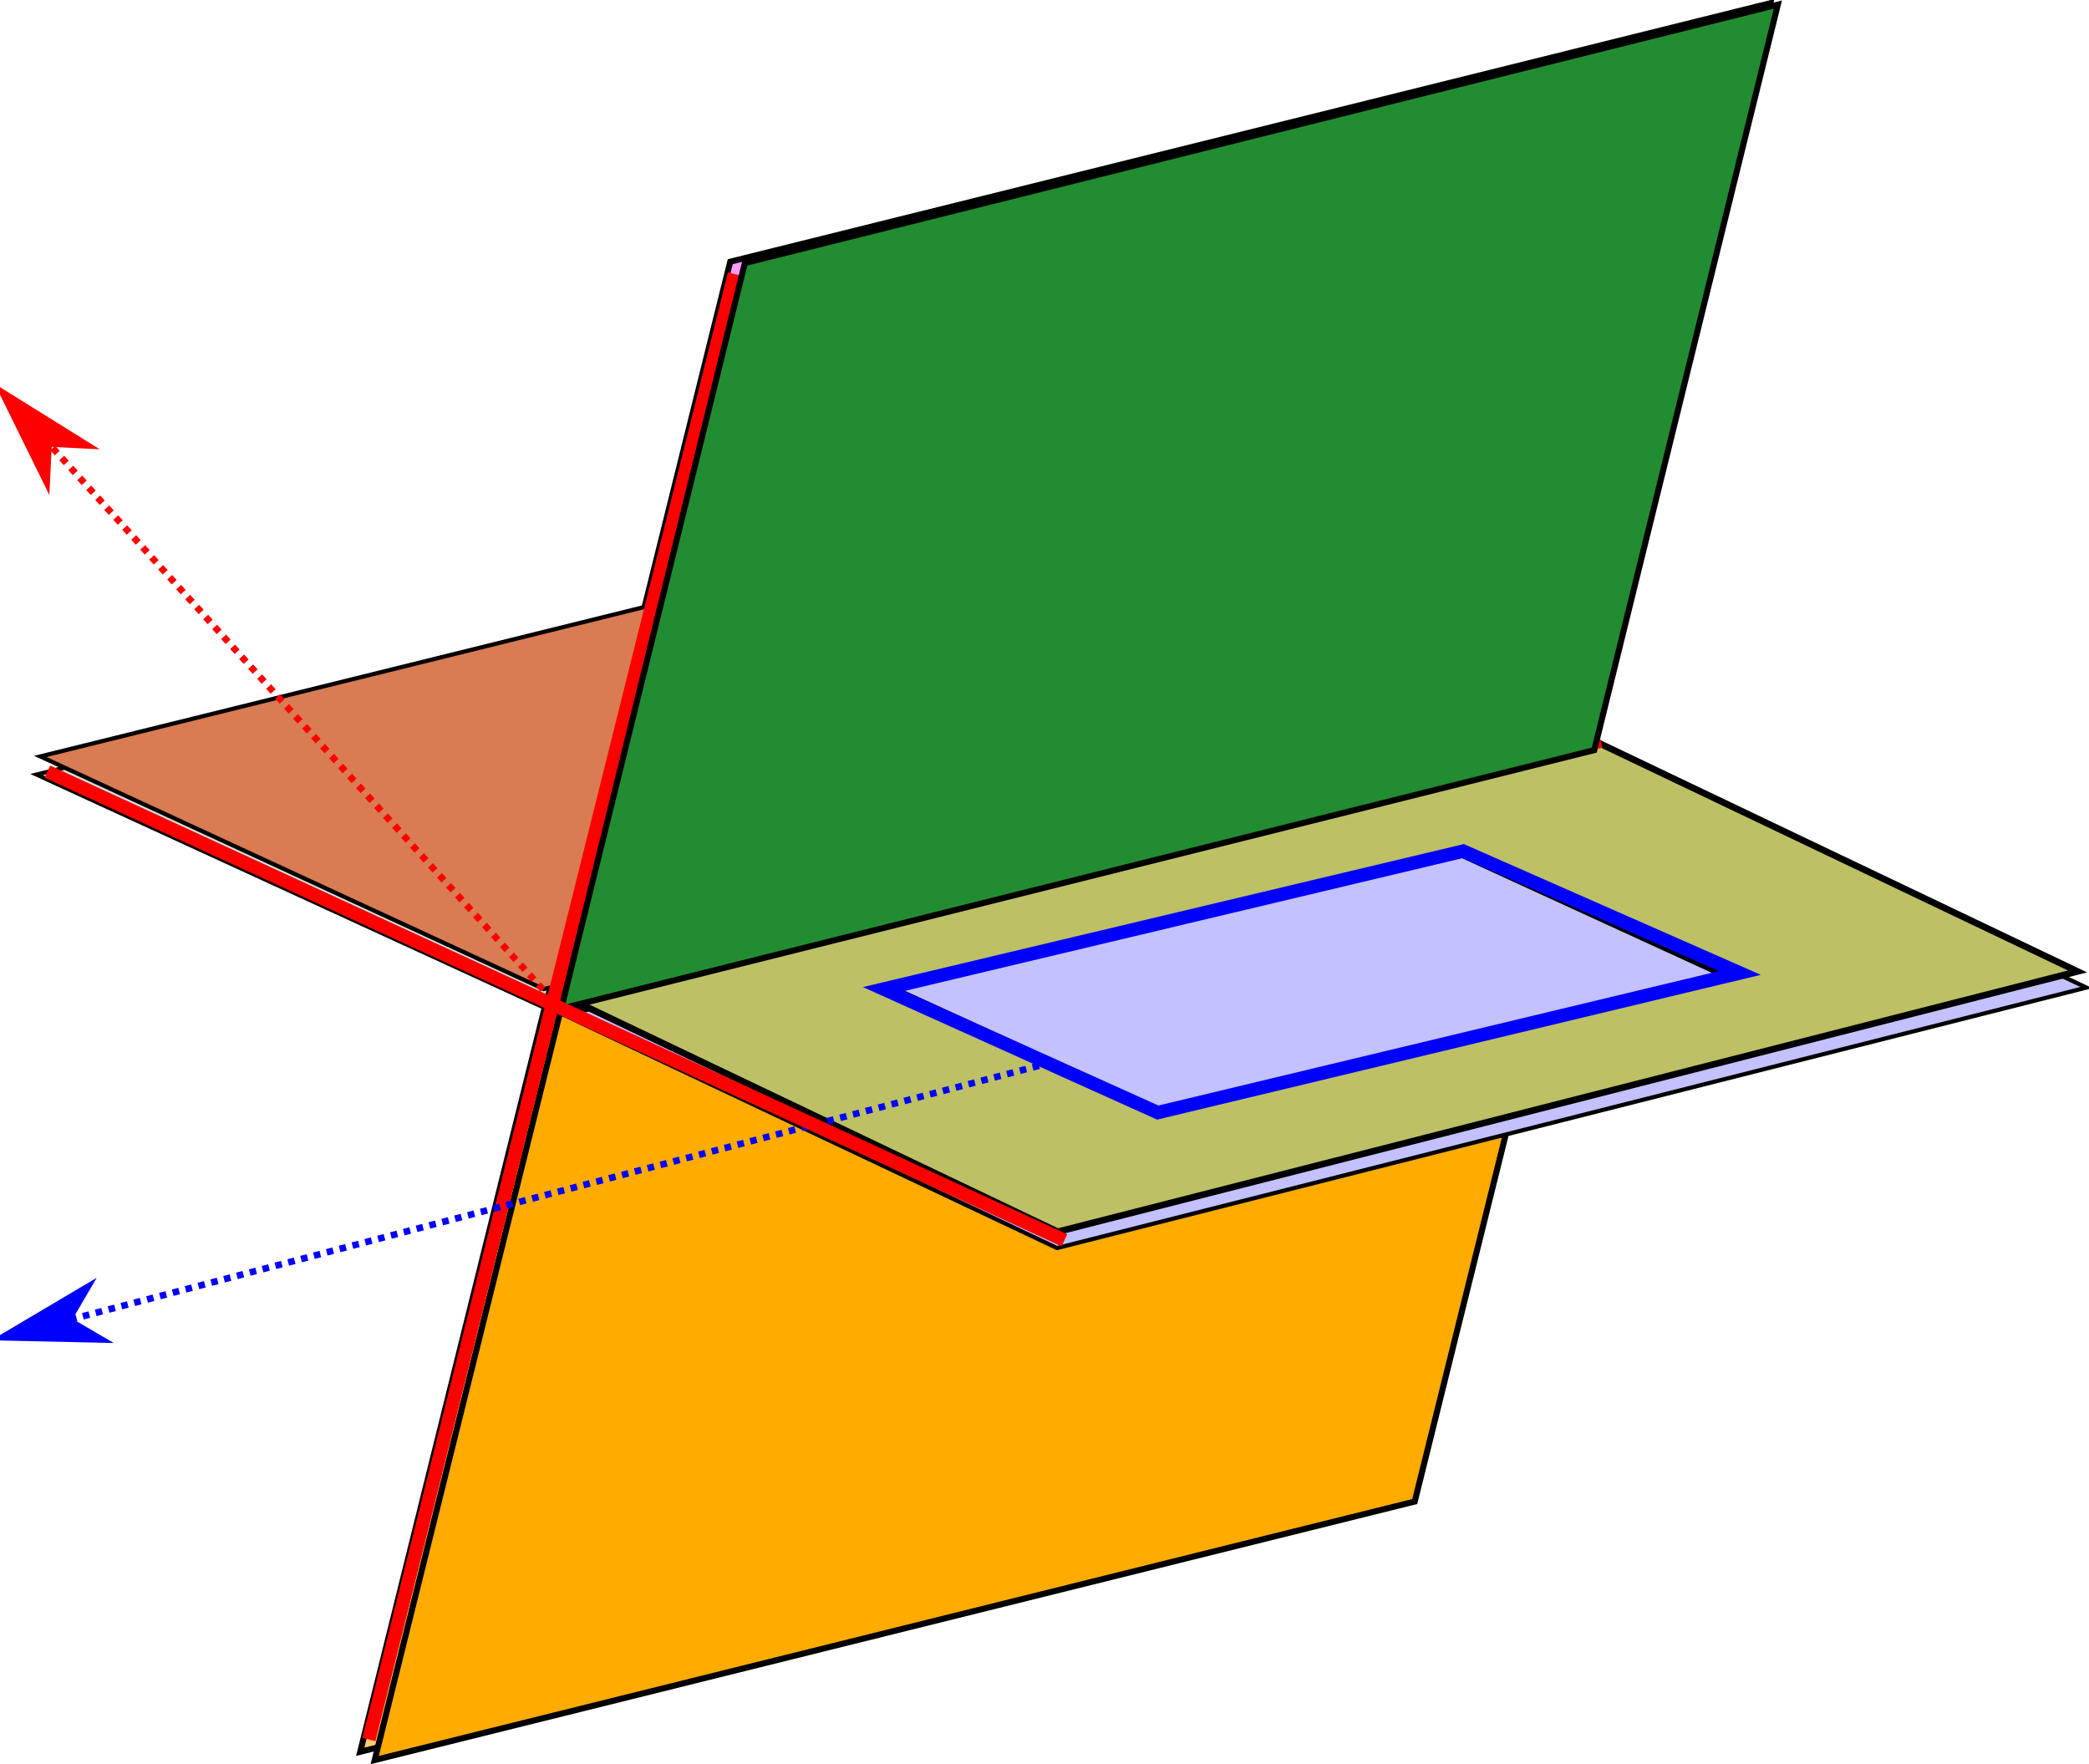
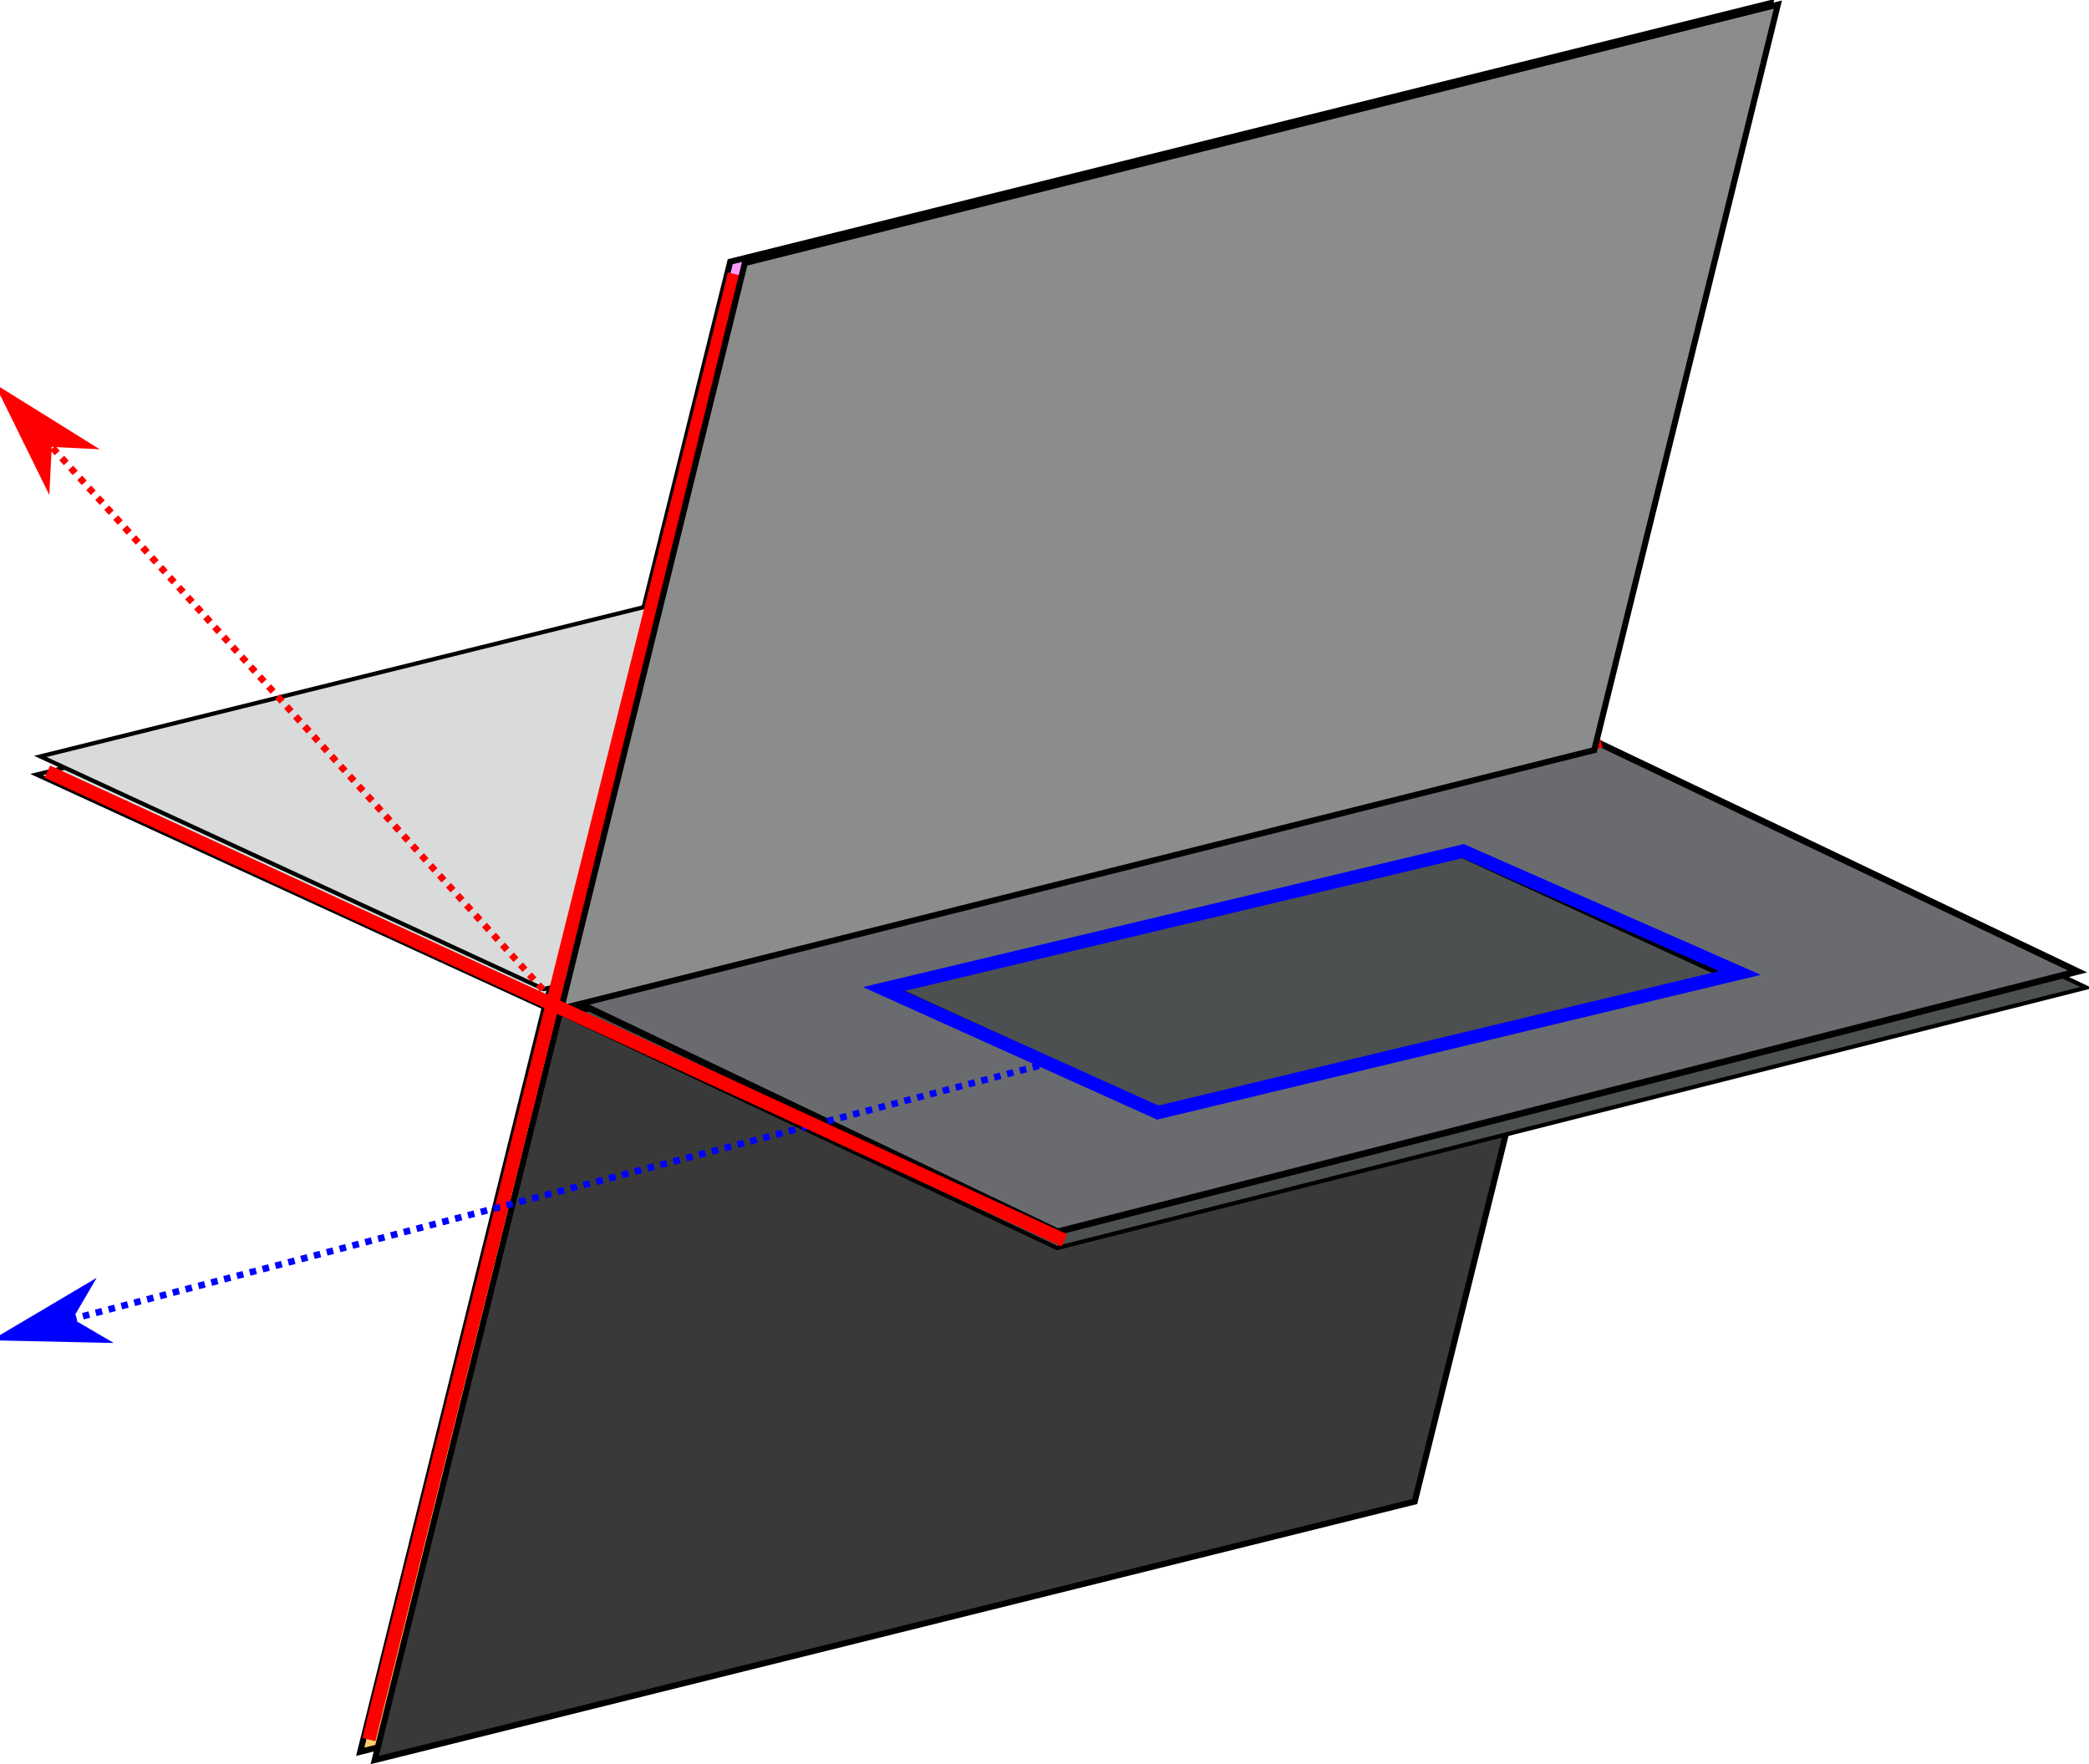
<svg xmlns="http://www.w3.org/2000/svg" width="311.746" height="263.129" id="svg2" version="1.1">
  <defs id="defs4">
    <marker orient="auto" refY="0" refX="0" id="Arrow1Lend" style="overflow:visible">
      <path id="path4435" d="M 0,0 5,-5 -12.5,0 5,5 0,0 z" style="fill-rule:evenodd;stroke:#000000;stroke-width:1pt;marker-start:none" transform="matrix(-0.8,0,0,-0.8,-10,0)" />
    </marker>
    <marker orient="auto" refY="0" refX="0" id="Arrow1LendM" style="overflow:visible">
      <path id="path5814" d="M 0,0 5,-5 -12.5,0 5,5 0,0 z" style="fill:#ff0000;fill-rule:evenodd;stroke:#ff0000;stroke-width:1pt;marker-start:none" transform="matrix(-0.8,0,0,-0.8,-10,0)" />
    </marker>
    <marker orient="auto" refY="0" refX="0" id="Arrow1LendF" style="overflow:visible">
      <path id="path5862" d="M 0,0 5,-5 -12.5,0 5,5 0,0 z" style="fill:#0000ff;fill-rule:evenodd;stroke:#0000ff;stroke-width:1pt;marker-start:none" transform="matrix(-0.8,0,0,-0.8,-10,0)" />
    </marker>
  </defs>
  <g id="layer1" transform="translate(-392.1387,-25.9276)">
    <rect style="fill:#b1d2cd;fill-opacity:0.579;stroke:#000000;stroke-opacity:1" id="rect2987-9-49" width="162.869" height="83.204" x="59.951" y="373.437" ry="31.806" rx="0" transform="matrix(0.9711056,-0.2386501,0.9087879,0.4172584,0,0)" />
    <rect style="fill:#ff4fff;fill-opacity:0.58;stroke:#000000;stroke-width:1.02;stroke-opacity:1" id="rect2987-9-49-8-1" width="159.928" height="114.624" x="-727.892" y="208.099" ry="43.817" rx="0" transform="matrix(-0.9704723,0.2412127,-0.2406527,0.9706113,0,0)" />
    <rect style="fill:#ffab00;fill-opacity:0.58;stroke:#000000;stroke-width:1.02;stroke-opacity:1" id="rect2987-9-49-8-1-2" width="159.928" height="114.624" x="-727.795" y="322.542" ry="43.817" rx="0" transform="matrix(-0.9704723,0.2412127,-0.2406527,0.9706113,0,0)" />
-     <rect style="fill:#d97b53;fill-opacity:1;stroke:#000000;stroke-width:0.994;stroke-opacity:1" id="rect2987-9-49-2" width="161.87" height="82.757" x="65.624" y="368.439" ry="31.635" rx="0" transform="matrix(0.9707425,-0.2401229,0.9077503,0.4195109,0,0)" />
-     <rect style="fill:#ffab00;fill-opacity:1;stroke:#000000;stroke-width:1.02;stroke-opacity:1" id="rect2987-9-49-8-1-2-6" width="159.928" height="114.624" x="-730.506" y="324.488" ry="43.817" rx="0" transform="matrix(-0.9704723,0.2412127,-0.2406527,0.9706113,0,0)" />
-     <rect style="fill:#c3c1ff;fill-opacity:1;stroke:#000000;stroke-width:0.975;stroke-opacity:1" id="rect2987-9-49-8" width="158.453" height="81.231" x="67.913" y="454.179" ry="31.052" rx="0" transform="matrix(0.9694469,-0.2453012,0.9040675,0.4273896,0,0)" />
-     <path style="fill:#bdc064;fill-opacity:1;stroke:#000000;stroke-width:0.981;stroke-opacity:1" d="m 629.416,136.177 -152.168,38.844 72.732,34.719 152.199,-38.844 -72.762,-34.719 z m -20.115,16.812 40.049,18.375 -83.796,20.531 -40.049,-18.344 83.796,-20.562 z" id="rect2987-8" />
+     <rect style="fill:#d9dbdb;fill-opacity:1;stroke:#000000;stroke-width:0.994;stroke-opacity:1" id="rect2987-9-49-2" width="161.87" height="82.757" x="65.624" y="368.439" ry="31.635" rx="0" transform="matrix(0.9707425,-0.2401229,0.9077503,0.4195109,0,0)" />
+     <rect style="fill:#39393a;fill-opacity:1;stroke:#000000;stroke-width:1.02;stroke-opacity:1" id="rect2987-9-49-8-1-2-6" width="159.928" height="114.624" x="-730.506" y="324.488" ry="43.817" rx="0" transform="matrix(-0.9704723,0.2412127,-0.2406527,0.9706113,0,0)" />
+     <rect style="fill:#4d5050;fill-opacity:1;stroke:#000000;stroke-width:0.975;stroke-opacity:1" id="rect2987-9-49-8" width="158.453" height="81.231" x="67.913" y="454.179" ry="31.052" rx="0" transform="matrix(0.9694469,-0.2453012,0.9040675,0.4273896,0,0)" />
+     <path style="fill:#696b6f;fill-opacity:1;stroke:#000000;stroke-width:0.981;stroke-opacity:1" d="m 629.416,136.177 -152.168,38.844 72.732,34.719 152.199,-38.844 -72.762,-34.719 z m -20.115,16.812 40.049,18.375 -83.796,20.531 -40.049,-18.344 83.796,-20.562 z" id="rect2987-8" />
    <path style="fill:none;stroke:#ff0000;stroke-width:2;stroke-linecap:butt;stroke-linejoin:miter;stroke-miterlimit:4;stroke-opacity:1;stroke-dasharray:none" d="M 83.338,148.981 238.901,110.596" id="path5801" transform="translate(392.1387,25.9276)" />
    <path style="fill:none;stroke:#ff0000;stroke-width:2;stroke-linecap:butt;stroke-linejoin:miter;stroke-miterlimit:4;stroke-opacity:1;stroke-dasharray:none" d="M 55.053,259.593 109.602,40.895" id="path5803" transform="translate(392.1387,25.9276)" />
    <path style="fill:none;stroke:#0000ff;stroke-width:0.99;stroke-linecap:butt;stroke-linejoin:miter;stroke-miterlimit:4;stroke-opacity:1;stroke-dasharray:0.99, 0.99;stroke-dashoffset:0;marker-start:none;marker-mid:none;marker-end:url(#Arrow1LendF)" d="M 549.116,184.457 392.682,225.449" id="path4065" />
    <path style="fill:none;stroke:#ff0000;stroke-width:1;stroke-linecap:butt;stroke-linejoin:miter;stroke-miterlimit:4;stroke-opacity:1;stroke-dasharray:1, 1;stroke-dashoffset:0;marker-end:url(#Arrow1LendM)" d="M 474.504,175.081 392.639,84.644" id="path4067" />
    <path style="fill:none;stroke:#0000ff;stroke-width:2;stroke-linecap:butt;stroke-linejoin:miter;stroke-miterlimit:4;stroke-opacity:1;stroke-dasharray:none" d="m 524.004,173.52 40.911,18.435 86.873,-20.834 -41.29,-18.183 z" id="path5807" />
-     <rect style="fill:#228c32;fill-opacity:1;stroke:#000000;stroke-width:1.016;stroke-opacity:1" id="rect2987-9-49-8-1-4" width="158.913" height="114.58" x="-729.431" y="209.767" ry="43.8" rx="0" transform="matrix(-0.970088,0.2427534,-0.2391237,0.9709891,0,0)" />
+     <rect style="fill:#8b8c8c;fill-opacity:1;stroke:#000000;stroke-width:1.016;stroke-opacity:1" id="rect2987-9-49-8-1-4" width="158.913" height="114.58" x="-729.431" y="209.767" ry="43.8" rx="0" transform="matrix(-0.970088,0.2427534,-0.2391237,0.9709891,0,0)" />
    <path style="fill:none;stroke:#ff0000;stroke-width:1.995;stroke-linecap:butt;stroke-linejoin:miter;stroke-miterlimit:4;stroke-opacity:1;stroke-dasharray:none" d="M 399.208,141.067 550.987,211.024" id="path5805" />
  </g>
</svg>
